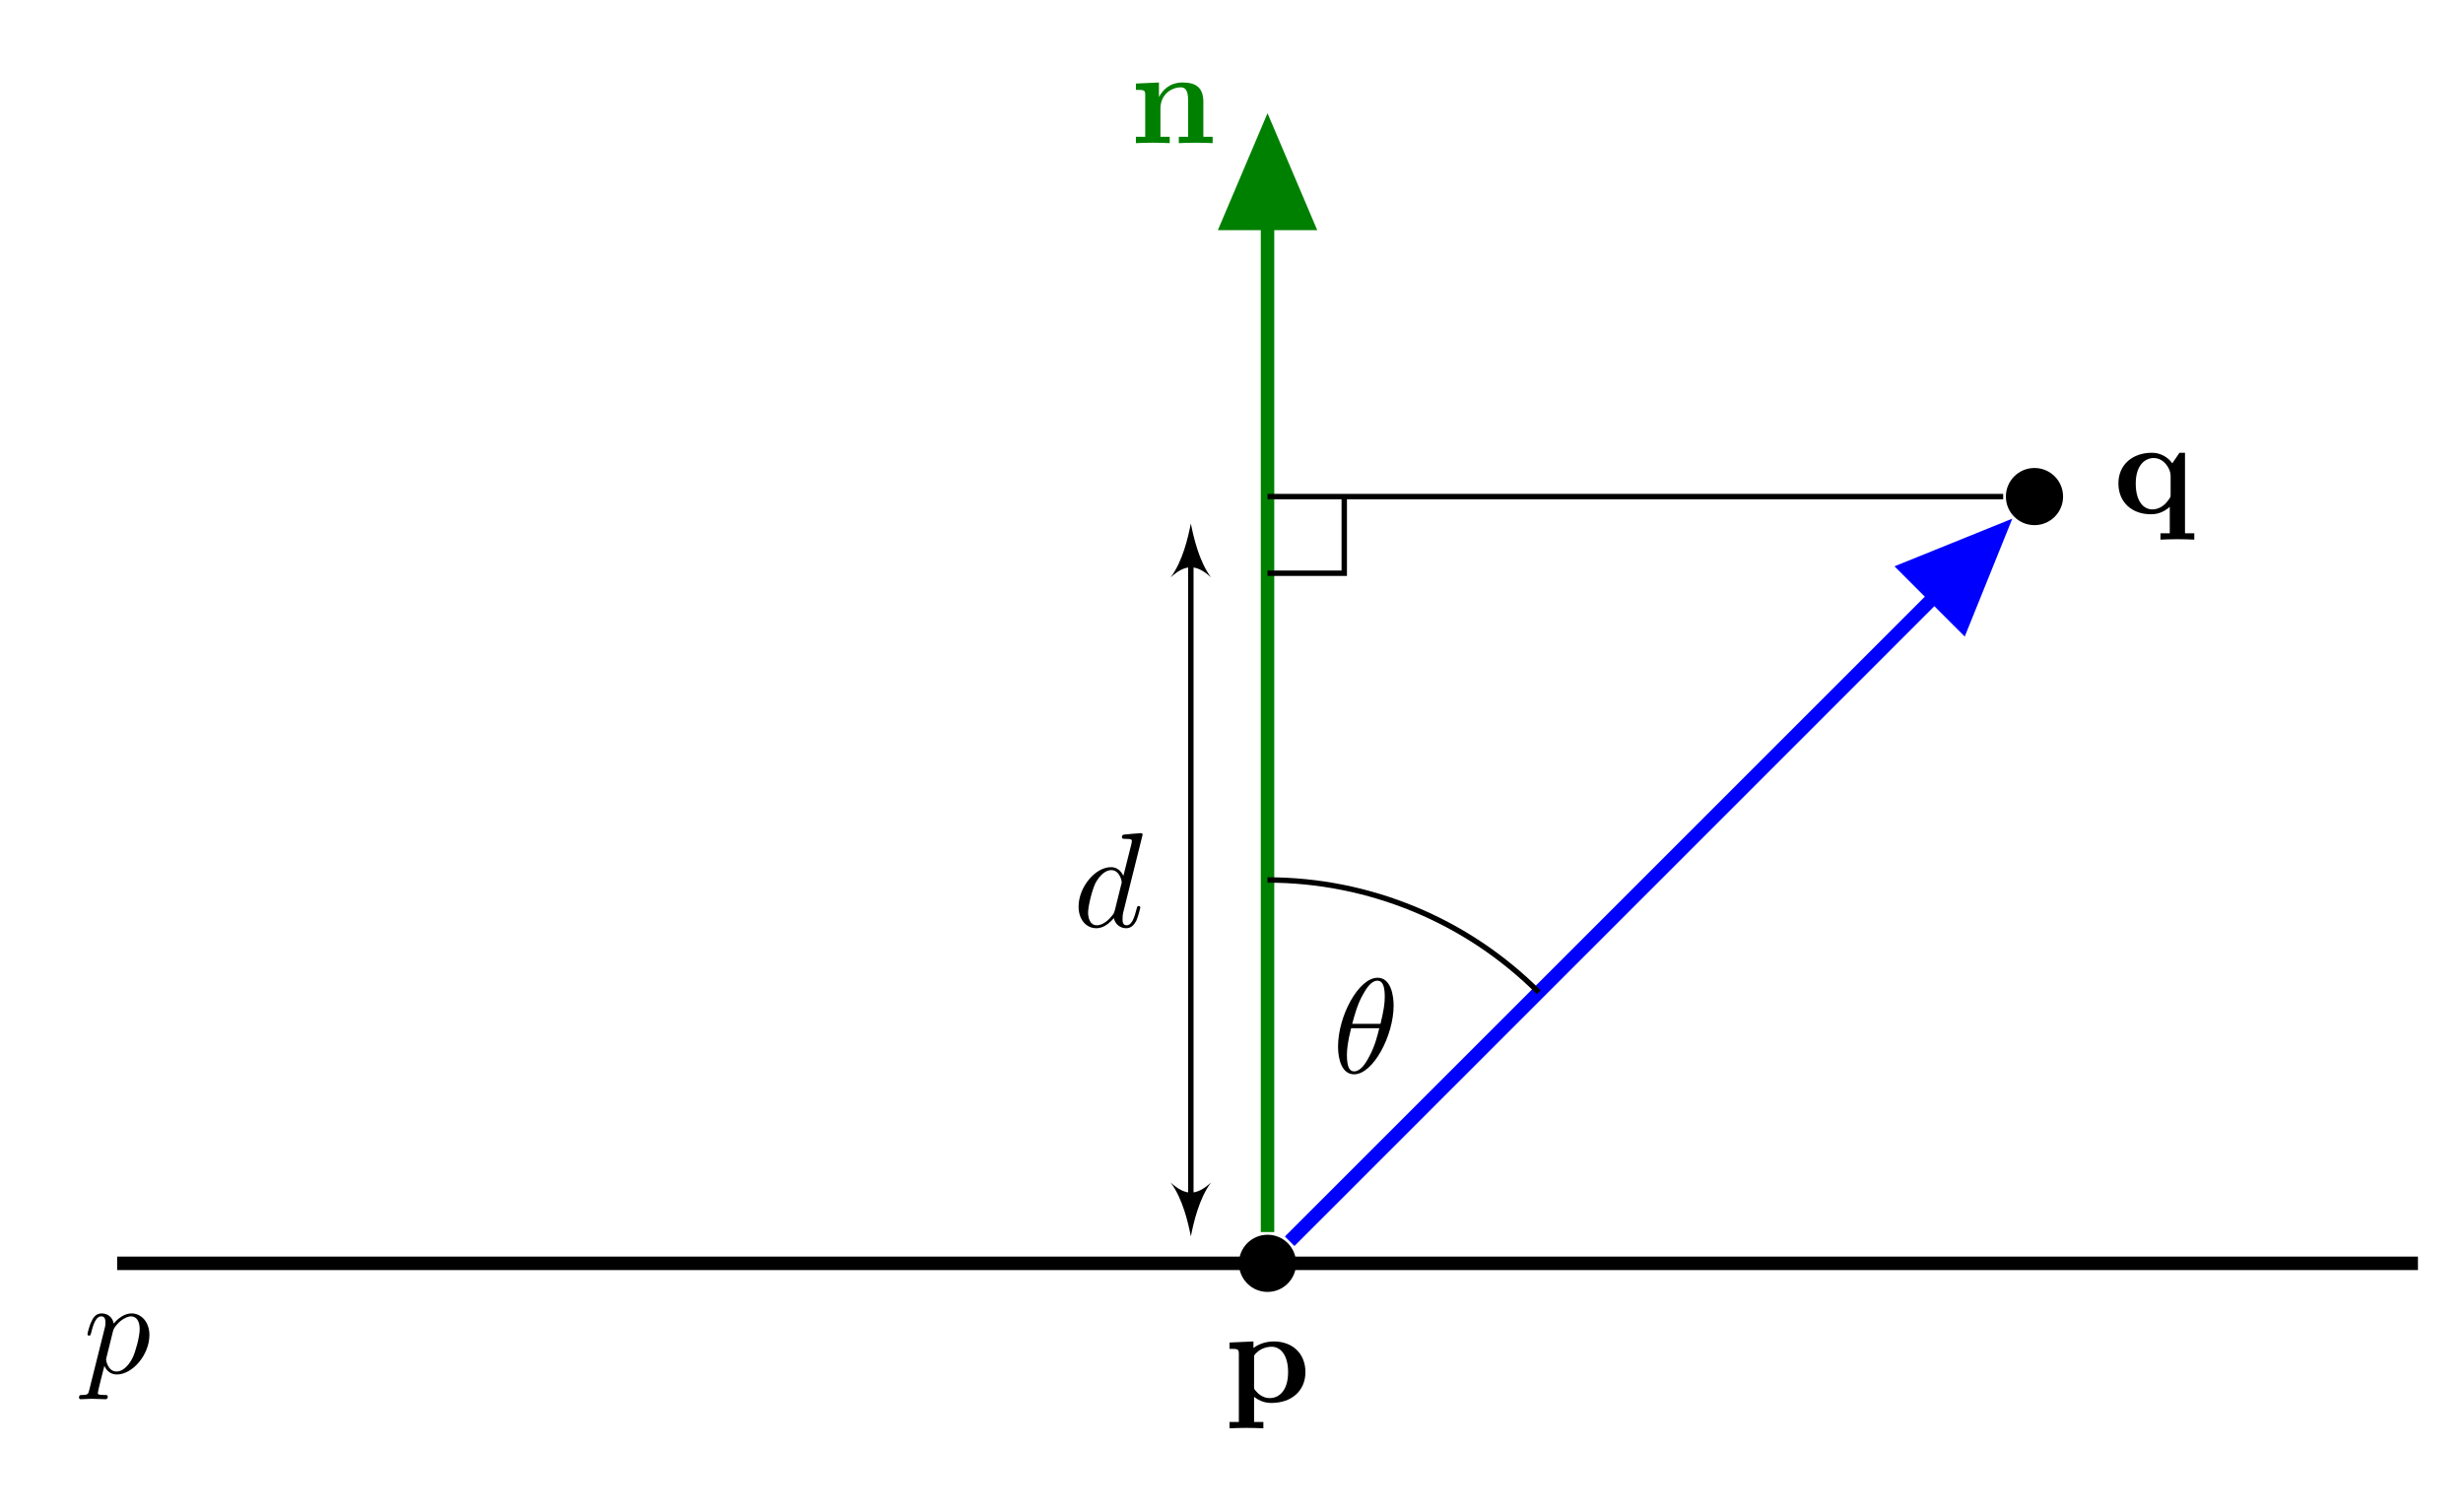
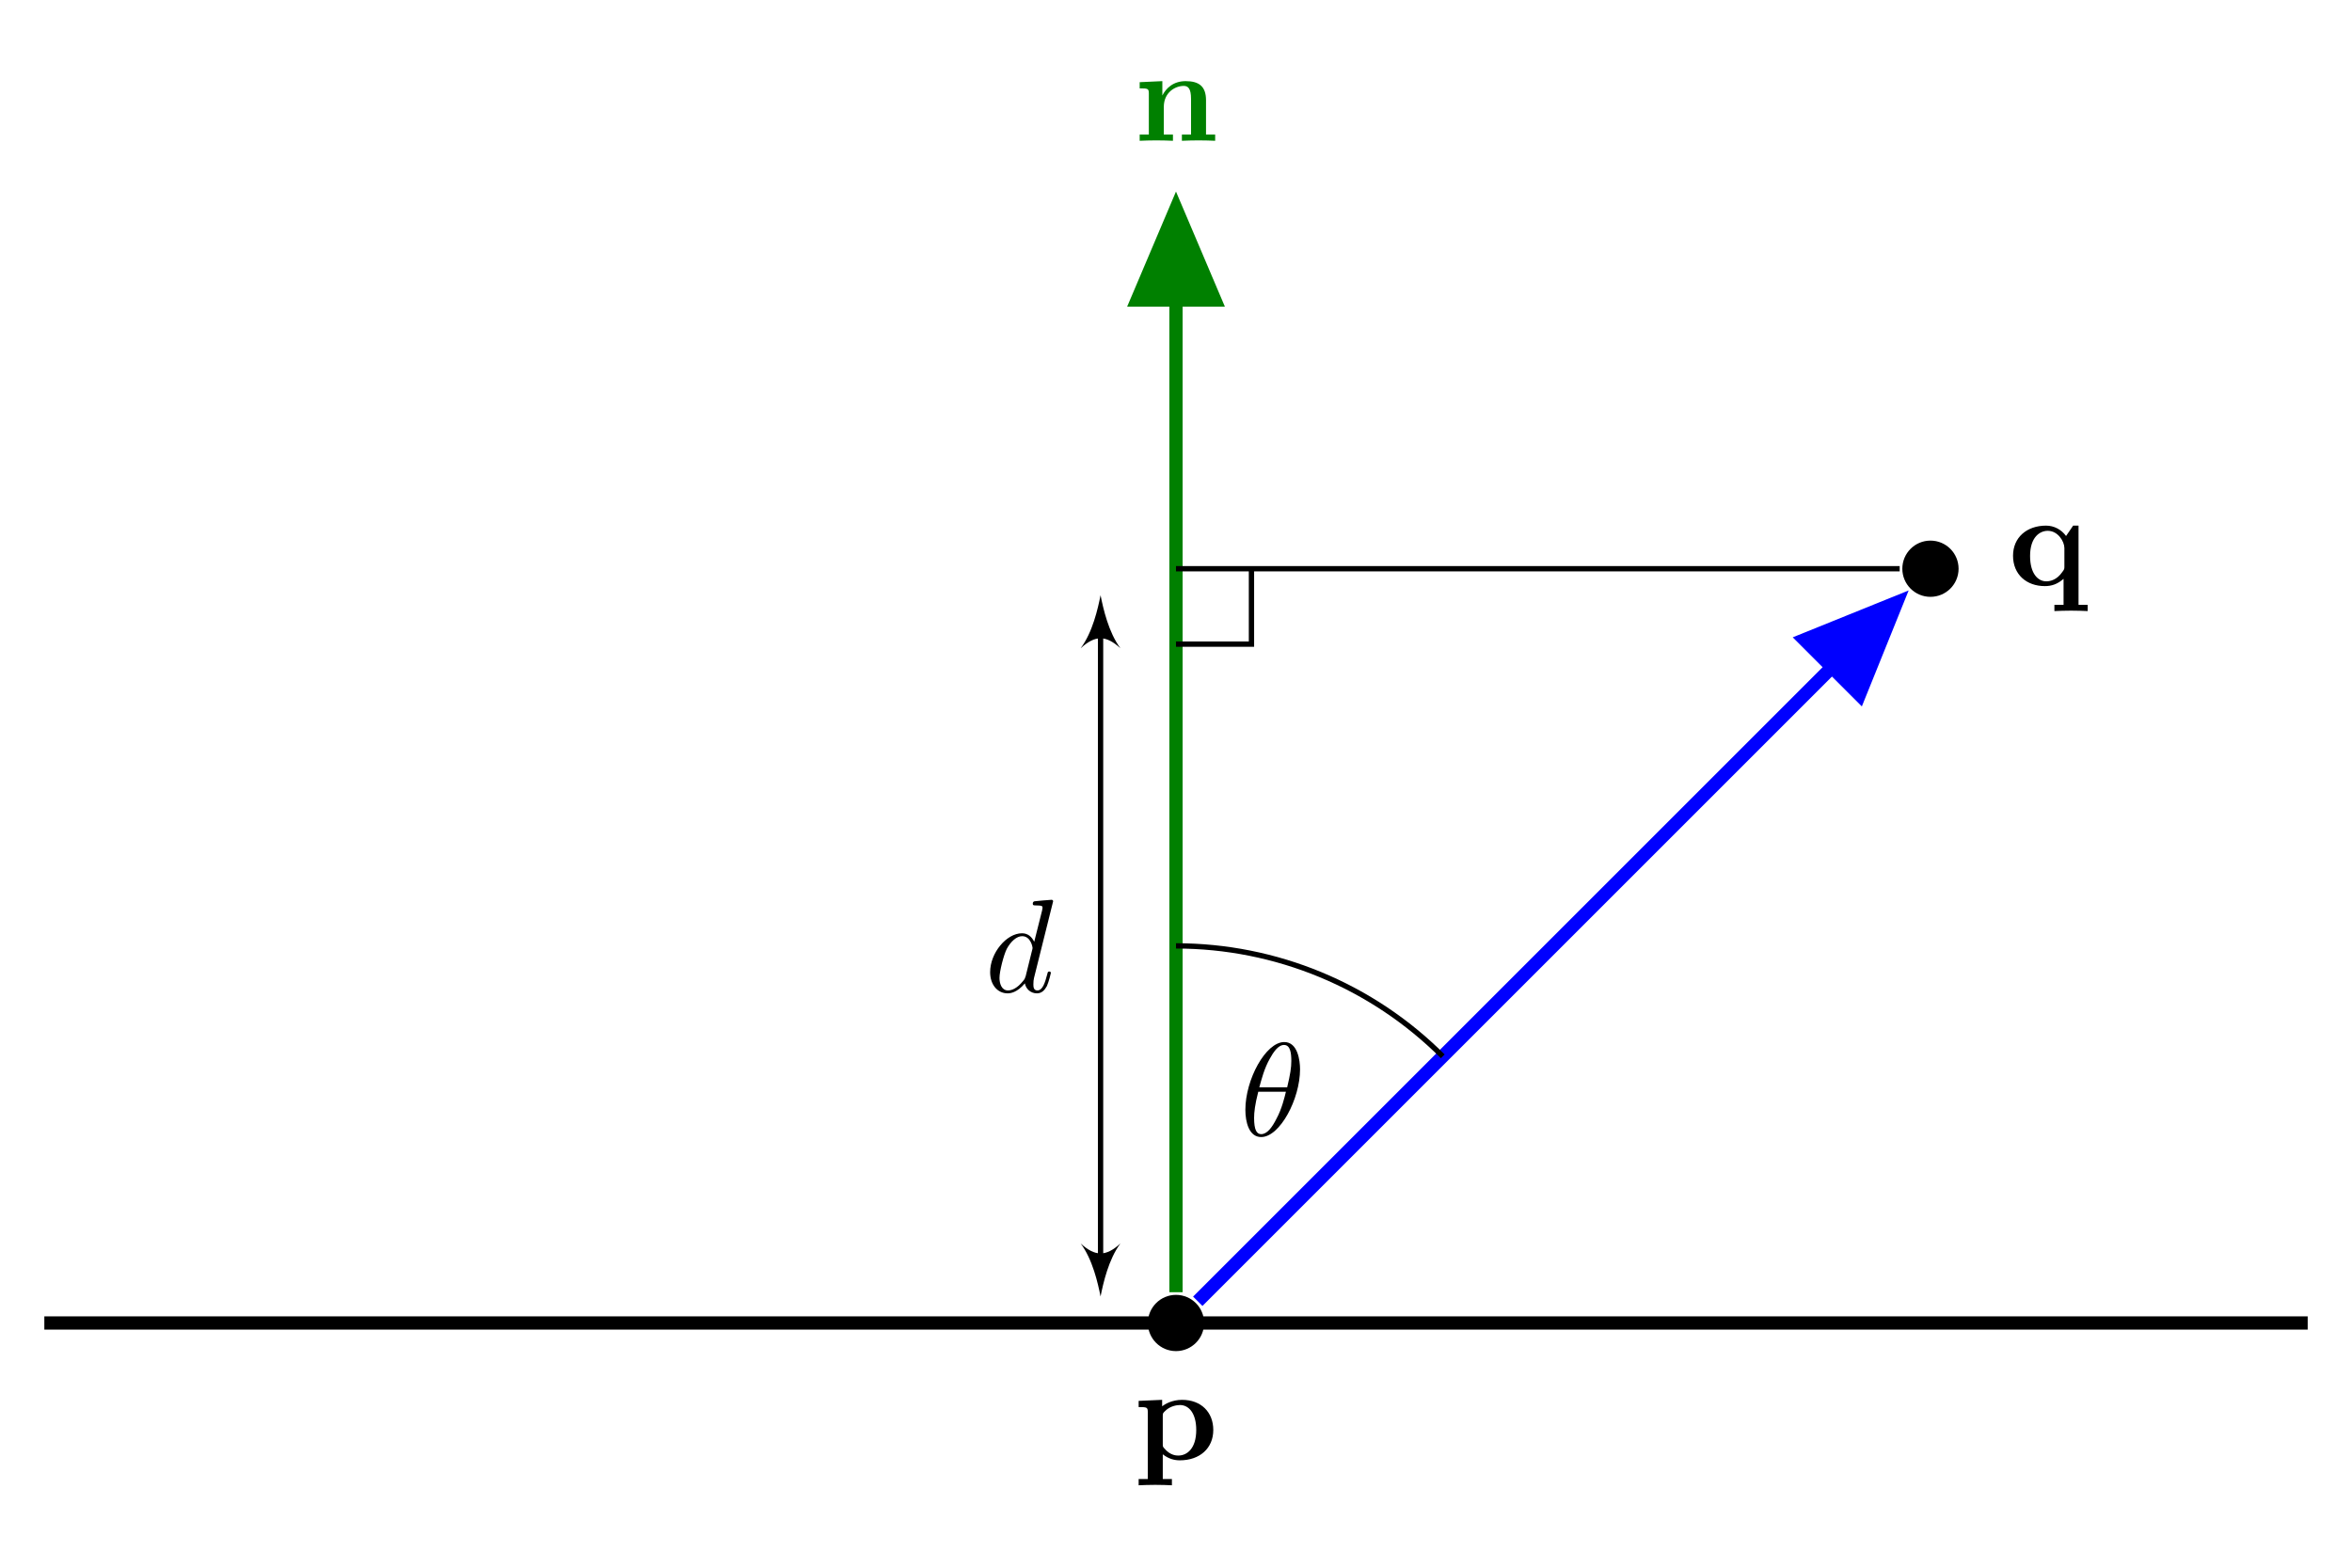
- <svg xmlns="http://www.w3.org/2000/svg" xmlns:xlink="http://www.w3.org/1999/xlink" width="182.072pt" height="111.759pt" viewBox="0 0 182.072 111.759" version="1.1">
+ <svg xmlns="http://www.w3.org/2000/svg" xmlns:xlink="http://www.w3.org/1999/xlink" width="176.744pt" height="117.79pt" viewBox="0 0 176.744 117.79" version="1.1">
  <defs>
    <g>
      <symbol overflow="visible" id="glyph0-0">
        <path style="stroke:none;" d="" />
      </symbol>
      <symbol overflow="visible" id="glyph0-1">
-         <path style="stroke:none;" d="M 0.453 1.219 C 0.375 1.562 0.344 1.625 -0.094 1.625 C -0.203 1.625 -0.312 1.625 -0.312 1.812 C -0.312 1.891 -0.266 1.938 -0.188 1.938 C 0.078 1.938 0.375 1.906 0.641 1.906 C 0.984 1.906 1.312 1.938 1.641 1.938 C 1.688 1.938 1.812 1.938 1.812 1.734 C 1.812 1.625 1.719 1.625 1.578 1.625 C 1.078 1.625 1.078 1.562 1.078 1.469 C 1.078 1.344 1.5 -0.281 1.562 -0.531 C 1.688 -0.234 1.969 0.109 2.484 0.109 C 3.641 0.109 4.891 -1.344 4.891 -2.812 C 4.891 -3.75 4.312 -4.406 3.562 -4.406 C 3.062 -4.406 2.578 -4.047 2.25 -3.656 C 2.156 -4.203 1.719 -4.406 1.359 -4.406 C 0.891 -4.406 0.703 -4.016 0.625 -3.844 C 0.438 -3.5 0.312 -2.906 0.312 -2.875 C 0.312 -2.766 0.406 -2.766 0.422 -2.766 C 0.531 -2.766 0.531 -2.781 0.594 -3 C 0.766 -3.703 0.969 -4.188 1.328 -4.188 C 1.5 -4.188 1.641 -4.109 1.641 -3.734 C 1.641 -3.5 1.609 -3.391 1.562 -3.219 Z M 2.203 -3.109 C 2.266 -3.375 2.547 -3.656 2.719 -3.812 C 3.078 -4.109 3.359 -4.188 3.531 -4.188 C 3.922 -4.188 4.172 -3.844 4.172 -3.25 C 4.172 -2.656 3.844 -1.516 3.656 -1.141 C 3.312 -0.438 2.844 -0.109 2.469 -0.109 C 1.812 -0.109 1.688 -0.938 1.688 -1 C 1.688 -1.016 1.688 -1.031 1.719 -1.156 Z M 2.203 -3.109 " />
+         <path style="stroke:none;" d="M 2.188 -3.281 C 2.188 -3.469 2.203 -3.484 2.344 -3.625 C 2.734 -4.031 3.266 -4.094 3.484 -4.094 C 4.141 -4.094 4.703 -3.484 4.703 -2.219 C 4.703 -0.812 4 -0.297 3.359 -0.297 C 3.219 -0.297 2.75 -0.297 2.297 -0.844 C 2.188 -0.969 2.188 -0.984 2.188 -1.172 Z M 2.188 -0.391 C 2.625 -0.047 3.062 0.062 3.469 0.062 C 4.969 0.062 5.984 -0.844 5.984 -2.219 C 5.984 -3.547 5.078 -4.484 3.641 -4.484 C 2.891 -4.484 2.359 -4.172 2.141 -4 L 2.141 -4.484 L 0.375 -4.406 L 0.375 -3.938 C 0.984 -3.938 1.062 -3.938 1.062 -3.562 L 1.062 1.469 L 0.375 1.469 L 0.375 1.938 C 0.641 1.922 1.25 1.906 1.625 1.906 C 2.016 1.906 2.609 1.922 2.875 1.938 L 2.875 1.469 L 2.188 1.469 Z M 2.188 -0.391 " />
      </symbol>
      <symbol overflow="visible" id="glyph0-2">
-         <path style="stroke:none;" d="M 5.141 -6.812 C 5.141 -6.812 5.141 -6.922 5.016 -6.922 C 4.859 -6.922 3.922 -6.828 3.75 -6.812 C 3.672 -6.797 3.609 -6.75 3.609 -6.625 C 3.609 -6.5 3.703 -6.5 3.844 -6.5 C 4.328 -6.5 4.344 -6.438 4.344 -6.328 L 4.312 -6.125 L 3.719 -3.766 C 3.531 -4.141 3.25 -4.406 2.797 -4.406 C 1.641 -4.406 0.406 -2.938 0.406 -1.484 C 0.406 -0.547 0.953 0.109 1.719 0.109 C 1.922 0.109 2.422 0.062 3.016 -0.641 C 3.094 -0.219 3.453 0.109 3.922 0.109 C 4.281 0.109 4.5 -0.125 4.672 -0.438 C 4.828 -0.797 4.969 -1.406 4.969 -1.422 C 4.969 -1.531 4.875 -1.531 4.844 -1.531 C 4.75 -1.531 4.734 -1.484 4.703 -1.344 C 4.531 -0.703 4.359 -0.109 3.953 -0.109 C 3.672 -0.109 3.656 -0.375 3.656 -0.562 C 3.656 -0.812 3.672 -0.875 3.703 -1.047 Z M 3.078 -1.188 C 3.016 -1 3.016 -0.984 2.875 -0.812 C 2.438 -0.266 2.031 -0.109 1.75 -0.109 C 1.25 -0.109 1.109 -0.656 1.109 -1.047 C 1.109 -1.547 1.422 -2.766 1.656 -3.234 C 1.969 -3.812 2.406 -4.188 2.812 -4.188 C 3.453 -4.188 3.594 -3.375 3.594 -3.312 C 3.594 -3.25 3.578 -3.188 3.562 -3.141 Z M 3.078 -1.188 " />
+         <path style="stroke:none;" d="M 4.234 -1.422 C 4.234 -1.234 4.234 -1.203 4.078 -1 C 3.672 -0.406 3.172 -0.297 2.875 -0.297 C 2.25 -0.297 1.656 -0.875 1.656 -2.203 C 1.656 -3.625 2.391 -4.094 2.984 -4.094 C 3.75 -4.094 4.234 -3.297 4.234 -2.797 Z M 4.359 -3.703 C 4.016 -4.188 3.453 -4.484 2.859 -4.484 C 1.406 -4.484 0.375 -3.594 0.375 -2.219 C 0.375 -0.812 1.391 0.062 2.766 0.062 C 3.266 0.062 3.703 -0.078 4.172 -0.484 L 4.172 1.469 L 3.484 1.469 L 3.484 1.938 C 3.766 1.922 4.359 1.906 4.734 1.906 C 5.125 1.906 5.719 1.922 5.984 1.938 L 5.984 1.469 L 5.297 1.469 L 5.297 -4.484 L 4.891 -4.484 Z M 4.359 -3.703 " />
      </symbol>
      <symbol overflow="visible" id="glyph0-3">
-         <path style="stroke:none;" d="M 4.531 -4.984 C 4.531 -5.641 4.359 -7.031 3.344 -7.031 C 1.953 -7.031 0.422 -4.219 0.422 -1.938 C 0.422 -1 0.703 0.109 1.609 0.109 C 3.016 0.109 4.531 -2.75 4.531 -4.984 Z M 1.469 -3.625 C 1.641 -4.25 1.844 -5.047 2.25 -5.766 C 2.516 -6.25 2.875 -6.812 3.328 -6.812 C 3.812 -6.812 3.875 -6.172 3.875 -5.609 C 3.875 -5.109 3.797 -4.609 3.562 -3.625 Z M 3.469 -3.297 C 3.359 -2.844 3.156 -2 2.766 -1.281 C 2.422 -0.594 2.047 -0.109 1.609 -0.109 C 1.281 -0.109 1.078 -0.406 1.078 -1.328 C 1.078 -1.75 1.141 -2.328 1.391 -3.297 Z M 3.469 -3.297 " />
+         <path style="stroke:none;" d="M 1.141 -3.547 L 1.141 -0.469 L 0.453 -0.469 L 0.453 0 C 0.734 -0.016 1.328 -0.031 1.703 -0.031 C 2.094 -0.031 2.688 -0.016 2.953 0 L 2.953 -0.469 L 2.266 -0.469 L 2.266 -2.547 C 2.266 -3.641 3.125 -4.125 3.766 -4.125 C 4.094 -4.125 4.312 -3.922 4.312 -3.156 L 4.312 -0.469 L 3.625 -0.469 L 3.625 0 C 3.891 -0.016 4.5 -0.031 4.875 -0.031 C 5.266 -0.031 5.859 -0.016 6.125 0 L 6.125 -0.469 L 5.438 -0.469 L 5.438 -3.047 C 5.438 -4.094 4.906 -4.484 3.906 -4.484 C 2.953 -4.484 2.422 -3.922 2.156 -3.406 L 2.156 -4.484 L 0.453 -4.406 L 0.453 -3.938 C 1.062 -3.938 1.141 -3.938 1.141 -3.547 Z M 1.141 -3.547 " />
      </symbol>
      <symbol overflow="visible" id="glyph1-0">
        <path style="stroke:none;" d="" />
      </symbol>
      <symbol overflow="visible" id="glyph1-1">
-         <path style="stroke:none;" d="M 2.188 -3.281 C 2.188 -3.469 2.203 -3.484 2.344 -3.625 C 2.734 -4.031 3.266 -4.094 3.484 -4.094 C 4.141 -4.094 4.703 -3.484 4.703 -2.219 C 4.703 -0.812 4 -0.297 3.359 -0.297 C 3.219 -0.297 2.75 -0.297 2.297 -0.844 C 2.188 -0.969 2.188 -0.984 2.188 -1.172 Z M 2.188 -0.391 C 2.625 -0.047 3.062 0.062 3.469 0.062 C 4.969 0.062 5.984 -0.844 5.984 -2.219 C 5.984 -3.547 5.078 -4.484 3.641 -4.484 C 2.891 -4.484 2.359 -4.172 2.141 -4 L 2.141 -4.484 L 0.375 -4.406 L 0.375 -3.938 C 0.984 -3.938 1.062 -3.938 1.062 -3.562 L 1.062 1.469 L 0.375 1.469 L 0.375 1.938 C 0.641 1.922 1.25 1.906 1.625 1.906 C 2.016 1.906 2.609 1.922 2.875 1.938 L 2.875 1.469 L 2.188 1.469 Z M 2.188 -0.391 " />
+         <path style="stroke:none;" d="M 5.141 -6.812 C 5.141 -6.812 5.141 -6.922 5.016 -6.922 C 4.859 -6.922 3.922 -6.828 3.75 -6.812 C 3.672 -6.797 3.609 -6.75 3.609 -6.625 C 3.609 -6.5 3.703 -6.5 3.844 -6.5 C 4.328 -6.5 4.344 -6.438 4.344 -6.328 L 4.312 -6.125 L 3.719 -3.766 C 3.531 -4.141 3.25 -4.406 2.797 -4.406 C 1.641 -4.406 0.406 -2.938 0.406 -1.484 C 0.406 -0.547 0.953 0.109 1.719 0.109 C 1.922 0.109 2.422 0.062 3.016 -0.641 C 3.094 -0.219 3.453 0.109 3.922 0.109 C 4.281 0.109 4.5 -0.125 4.672 -0.438 C 4.828 -0.797 4.969 -1.406 4.969 -1.422 C 4.969 -1.531 4.875 -1.531 4.844 -1.531 C 4.75 -1.531 4.734 -1.484 4.703 -1.344 C 4.531 -0.703 4.359 -0.109 3.953 -0.109 C 3.672 -0.109 3.656 -0.375 3.656 -0.562 C 3.656 -0.812 3.672 -0.875 3.703 -1.047 Z M 3.078 -1.188 C 3.016 -1 3.016 -0.984 2.875 -0.812 C 2.438 -0.266 2.031 -0.109 1.75 -0.109 C 1.25 -0.109 1.109 -0.656 1.109 -1.047 C 1.109 -1.547 1.422 -2.766 1.656 -3.234 C 1.969 -3.812 2.406 -4.188 2.812 -4.188 C 3.453 -4.188 3.594 -3.375 3.594 -3.312 C 3.594 -3.25 3.578 -3.188 3.562 -3.141 Z M 3.078 -1.188 " />
      </symbol>
      <symbol overflow="visible" id="glyph1-2">
-         <path style="stroke:none;" d="M 4.234 -1.422 C 4.234 -1.234 4.234 -1.203 4.078 -1 C 3.672 -0.406 3.172 -0.297 2.875 -0.297 C 2.25 -0.297 1.656 -0.875 1.656 -2.203 C 1.656 -3.625 2.391 -4.094 2.984 -4.094 C 3.75 -4.094 4.234 -3.297 4.234 -2.797 Z M 4.359 -3.703 C 4.016 -4.188 3.453 -4.484 2.859 -4.484 C 1.406 -4.484 0.375 -3.594 0.375 -2.219 C 0.375 -0.812 1.391 0.062 2.766 0.062 C 3.266 0.062 3.703 -0.078 4.172 -0.484 L 4.172 1.469 L 3.484 1.469 L 3.484 1.938 C 3.766 1.922 4.359 1.906 4.734 1.906 C 5.125 1.906 5.719 1.922 5.984 1.938 L 5.984 1.469 L 5.297 1.469 L 5.297 -4.484 L 4.891 -4.484 Z M 4.359 -3.703 " />
-       </symbol>
-       <symbol overflow="visible" id="glyph1-3">
-         <path style="stroke:none;" d="M 1.141 -3.547 L 1.141 -0.469 L 0.453 -0.469 L 0.453 0 C 0.734 -0.016 1.328 -0.031 1.703 -0.031 C 2.094 -0.031 2.688 -0.016 2.953 0 L 2.953 -0.469 L 2.266 -0.469 L 2.266 -2.547 C 2.266 -3.641 3.125 -4.125 3.766 -4.125 C 4.094 -4.125 4.312 -3.922 4.312 -3.156 L 4.312 -0.469 L 3.625 -0.469 L 3.625 0 C 3.891 -0.016 4.5 -0.031 4.875 -0.031 C 5.266 -0.031 5.859 -0.016 6.125 0 L 6.125 -0.469 L 5.438 -0.469 L 5.438 -3.047 C 5.438 -4.094 4.906 -4.484 3.906 -4.484 C 2.953 -4.484 2.422 -3.922 2.156 -3.406 L 2.156 -4.484 L 0.453 -4.406 L 0.453 -3.938 C 1.062 -3.938 1.141 -3.938 1.141 -3.547 Z M 1.141 -3.547 " />
+         <path style="stroke:none;" d="M 4.531 -4.984 C 4.531 -5.641 4.359 -7.031 3.344 -7.031 C 1.953 -7.031 0.422 -4.219 0.422 -1.938 C 0.422 -1 0.703 0.109 1.609 0.109 C 3.016 0.109 4.531 -2.75 4.531 -4.984 Z M 1.469 -3.625 C 1.641 -4.25 1.844 -5.047 2.25 -5.766 C 2.516 -6.25 2.875 -6.812 3.328 -6.812 C 3.812 -6.812 3.875 -6.172 3.875 -5.609 C 3.875 -5.109 3.797 -4.609 3.562 -3.625 Z M 3.469 -3.297 C 3.359 -2.844 3.156 -2 2.766 -1.281 C 2.422 -0.594 2.047 -0.109 1.609 -0.109 C 1.281 -0.109 1.078 -0.406 1.078 -1.328 C 1.078 -1.75 1.141 -2.328 1.391 -3.297 Z M 3.469 -3.297 " />
      </symbol>
    </g>
  </defs>
  <g id="surface1">
-     <path style="fill:none;stroke-width:0.996;stroke-linecap:butt;stroke-linejoin:miter;stroke:rgb(0%,0%,0%);stroke-opacity:1;stroke-miterlimit:10;" d="M -85.04 0.002 L 85.042 0.002 " transform="matrix(1,0,0,-1,93.7,93.408)" />
+     <path style="fill:none;stroke-width:0.996;stroke-linecap:butt;stroke-linejoin:miter;stroke:rgb(0%,0%,0%);stroke-opacity:1;stroke-miterlimit:10;" d="M -85.04 0.002 L 85.042 0.002 " transform="matrix(1,0,0,-1,88.372,99.439)" />
+     <path style=" stroke:none;fill-rule:nonzero;fill:rgb(0%,0%,0%);fill-opacity:1;" d="M 90.484 99.438 C 90.484 98.273 89.539 97.324 88.371 97.324 C 87.203 97.324 86.258 98.273 86.258 99.438 C 86.258 100.605 87.203 101.551 88.371 101.551 C 89.539 101.551 90.484 100.605 90.484 99.438 Z M 90.484 99.438 " />
    <g style="fill:rgb(0%,0%,0%);fill-opacity:1;">
-       <use xlink:href="#glyph0-1" x="6.154" y="101.515" />
+       <use xlink:href="#glyph0-1" x="85.19" y="109.698" />
    </g>
-     <path style=" stroke:none;fill-rule:nonzero;fill:rgb(0%,0%,0%);fill-opacity:1;" d="M 95.812 93.406 C 95.812 92.242 94.867 91.293 93.699 91.293 C 92.531 91.293 91.586 92.242 91.586 93.406 C 91.586 94.574 92.531 95.52 93.699 95.52 C 94.867 95.52 95.812 94.574 95.812 93.406 Z M 95.812 93.406 " />
+     <path style=" stroke:none;fill-rule:nonzero;fill:rgb(0%,0%,0%);fill-opacity:1;" d="M 147.18 42.746 C 147.18 41.578 146.234 40.633 145.066 40.633 C 143.898 40.633 142.953 41.578 142.953 42.746 C 142.953 43.914 143.898 44.859 145.066 44.859 C 146.234 44.859 147.18 43.914 147.18 42.746 Z M 147.18 42.746 " />
    <g style="fill:rgb(0%,0%,0%);fill-opacity:1;">
-       <use xlink:href="#glyph1-1" x="90.517" y="103.667" />
+       <use xlink:href="#glyph0-2" x="150.897" y="43.991" />
    </g>
-     <path style=" stroke:none;fill-rule:nonzero;fill:rgb(0%,0%,0%);fill-opacity:1;" d="M 152.508 36.715 C 152.508 35.547 151.562 34.602 150.395 34.602 C 149.227 34.602 148.281 35.547 148.281 36.715 C 148.281 37.883 149.227 38.828 150.395 38.828 C 151.562 38.828 152.508 37.883 152.508 36.715 Z M 152.508 36.715 " />
+     <path style="fill:none;stroke-width:0.996;stroke-linecap:butt;stroke-linejoin:miter;stroke:rgb(0%,50%,0%);stroke-opacity:1;stroke-miterlimit:10;" d="M -0.001 2.314 L -0.001 83.392 " transform="matrix(1,0,0,-1,88.372,99.439)" />
+     <path style="fill-rule:nonzero;fill:rgb(0%,50%,0%);fill-opacity:1;stroke-width:0.996;stroke-linecap:butt;stroke-linejoin:miter;stroke:rgb(0%,50%,0%);stroke-opacity:1;stroke-miterlimit:10;" d="M -6.503 2.919 L 0.376 0.001 L -6.503 -2.921 Z M -6.503 2.919 " transform="matrix(0,-1,-1,0,88.372,16.04741)" />
+     <g style="fill:rgb(0%,50%,0%);fill-opacity:1;">
+       <use xlink:href="#glyph0-3" x="85.19" y="10.582" />
+     </g>
+     <path style="fill:none;stroke-width:0.996;stroke-linecap:butt;stroke-linejoin:miter;stroke:rgb(0%,0%,100%);stroke-opacity:1;stroke-miterlimit:10;" d="M 1.636 1.634 L 53.894 53.892 " transform="matrix(1,0,0,-1,88.372,99.439)" />
+     <path style="fill-rule:nonzero;fill:rgb(0%,0%,100%);fill-opacity:1;stroke-width:0.996;stroke-linecap:butt;stroke-linejoin:miter;stroke:rgb(0%,0%,100%);stroke-opacity:1;stroke-miterlimit:10;" d="M -6.504 2.919 L 0.374 0.002 L -6.504 -2.921 Z M -6.504 2.919 " transform="matrix(0.7071,-0.7071,-0.7071,-0.7071,142.2644,45.54659)" />
+     <path style="fill:none;stroke-width:0.399;stroke-linecap:butt;stroke-linejoin:miter;stroke:rgb(0%,0%,0%);stroke-opacity:1;stroke-miterlimit:10;" d="M -5.669 4.384 L -5.669 52.31 " transform="matrix(1,0,0,-1,88.372,99.439)" />
+     <path style=" stroke:none;fill-rule:nonzero;fill:rgb(0%,0%,0%);fill-opacity:1;" d="M 82.703 97.445 C 82.902 96.449 83.301 94.656 84.195 93.461 C 83.102 94.457 82.305 94.457 81.207 93.461 C 82.105 94.656 82.504 96.449 82.703 97.445 Z M 82.703 97.445 " />
+     <path style=" stroke:none;fill-rule:nonzero;fill:rgb(0%,0%,0%);fill-opacity:1;" d="M 82.703 44.738 C 82.504 45.734 82.105 47.527 81.207 48.723 C 82.305 47.727 83.102 47.727 84.195 48.723 C 83.301 47.527 82.902 45.734 82.703 44.738 Z M 82.703 44.738 " />
    <g style="fill:rgb(0%,0%,0%);fill-opacity:1;">
-       <use xlink:href="#glyph1-2" x="156.224" y="37.96" />
+       <use xlink:href="#glyph1-1" x="73.999" y="74.552" />
    </g>
-     <path style="fill:none;stroke-width:0.996;stroke-linecap:butt;stroke-linejoin:miter;stroke:rgb(0%,50%,0%);stroke-opacity:1;stroke-miterlimit:10;" d="M -0.001 2.314 L -0.001 83.392 " transform="matrix(1,0,0,-1,93.7,93.408)" />
-     <path style="fill-rule:nonzero;fill:rgb(0%,50%,0%);fill-opacity:1;stroke-width:0.996;stroke-linecap:butt;stroke-linejoin:miter;stroke:rgb(0%,50%,0%);stroke-opacity:1;stroke-miterlimit:10;" d="M -6.503 2.919 L 0.372 0.001 L -6.503 -2.921 Z M -6.503 2.919 " transform="matrix(0,-1,-1,0,93.7,10.01641)" />
-     <g style="fill:rgb(0%,50%,0%);fill-opacity:1;">
-       <use xlink:href="#glyph1-3" x="83.517" y="10.583" />
-     </g>
-     <path style="fill:none;stroke-width:0.996;stroke-linecap:butt;stroke-linejoin:miter;stroke:rgb(0%,0%,100%);stroke-opacity:1;stroke-miterlimit:10;" d="M 1.636 1.635 L 53.894 53.892 " transform="matrix(1,0,0,-1,93.7,93.408)" />
-     <path style="fill-rule:nonzero;fill:rgb(0%,0%,100%);fill-opacity:1;stroke-width:0.996;stroke-linecap:butt;stroke-linejoin:miter;stroke:rgb(0%,0%,100%);stroke-opacity:1;stroke-miterlimit:10;" d="M -6.504 2.919 L 0.374 0.002 L -6.504 -2.921 Z M -6.504 2.919 " transform="matrix(0.7071,-0.7071,-0.7071,-0.7071,147.5924,39.51559)" />
-     <path style="fill:none;stroke-width:0.399;stroke-linecap:butt;stroke-linejoin:miter;stroke:rgb(0%,0%,0%);stroke-opacity:1;stroke-miterlimit:10;" d="M -5.669 4.385 L -5.669 52.31 " transform="matrix(1,0,0,-1,93.7,93.408)" />
-     <path style=" stroke:none;fill-rule:nonzero;fill:rgb(0%,0%,0%);fill-opacity:1;" d="M 88.031 91.414 C 88.23 90.418 88.629 88.625 89.523 87.43 C 88.43 88.426 87.633 88.426 86.535 87.43 C 87.434 88.625 87.832 90.418 88.031 91.414 Z M 88.031 91.414 " />
-     <path style=" stroke:none;fill-rule:nonzero;fill:rgb(0%,0%,0%);fill-opacity:1;" d="M 88.031 38.707 C 87.832 39.703 87.434 41.496 86.535 42.691 C 87.633 41.695 88.43 41.695 89.523 42.691 C 88.629 41.496 88.23 39.703 88.031 38.707 Z M 88.031 38.707 " />
+     <path style="fill:none;stroke-width:0.399;stroke-linecap:butt;stroke-linejoin:miter;stroke:rgb(0%,0%,0%);stroke-opacity:1;stroke-miterlimit:10;" d="M -0.001 56.693 L 54.382 56.693 M -0.001 51.025 L 5.671 51.025 L 5.671 56.693 " transform="matrix(1,0,0,-1,88.372,99.439)" />
+     <path style="fill:none;stroke-width:0.399;stroke-linecap:butt;stroke-linejoin:miter;stroke:rgb(0%,0%,0%);stroke-opacity:1;stroke-miterlimit:10;" d="M 20.046 20.044 C 14.73 25.361 7.515 28.345 -0.001 28.345 " transform="matrix(1,0,0,-1,88.372,99.439)" />
    <g style="fill:rgb(0%,0%,0%);fill-opacity:1;">
-       <use xlink:href="#glyph0-2" x="79.326" y="68.521" />
-     </g>
-     <path style="fill:none;stroke-width:0.399;stroke-linecap:butt;stroke-linejoin:miter;stroke:rgb(0%,0%,0%);stroke-opacity:1;stroke-miterlimit:10;" d="M -0.001 56.693 L 54.382 56.693 M -0.001 51.025 L 5.671 51.025 L 5.671 56.693 " transform="matrix(1,0,0,-1,93.7,93.408)" />
-     <path style="fill:none;stroke-width:0.399;stroke-linecap:butt;stroke-linejoin:miter;stroke:rgb(0%,0%,0%);stroke-opacity:1;stroke-miterlimit:10;" d="M 20.046 20.045 C 14.73 25.361 7.515 28.346 -0.001 28.346 " transform="matrix(1,0,0,-1,93.7,93.408)" />
-     <g style="fill:rgb(0%,0%,0%);fill-opacity:1;">
-       <use xlink:href="#glyph0-3" x="98.49" y="79.322" />
+       <use xlink:href="#glyph1-2" x="93.163" y="85.353" />
    </g>
  </g>
</svg>
